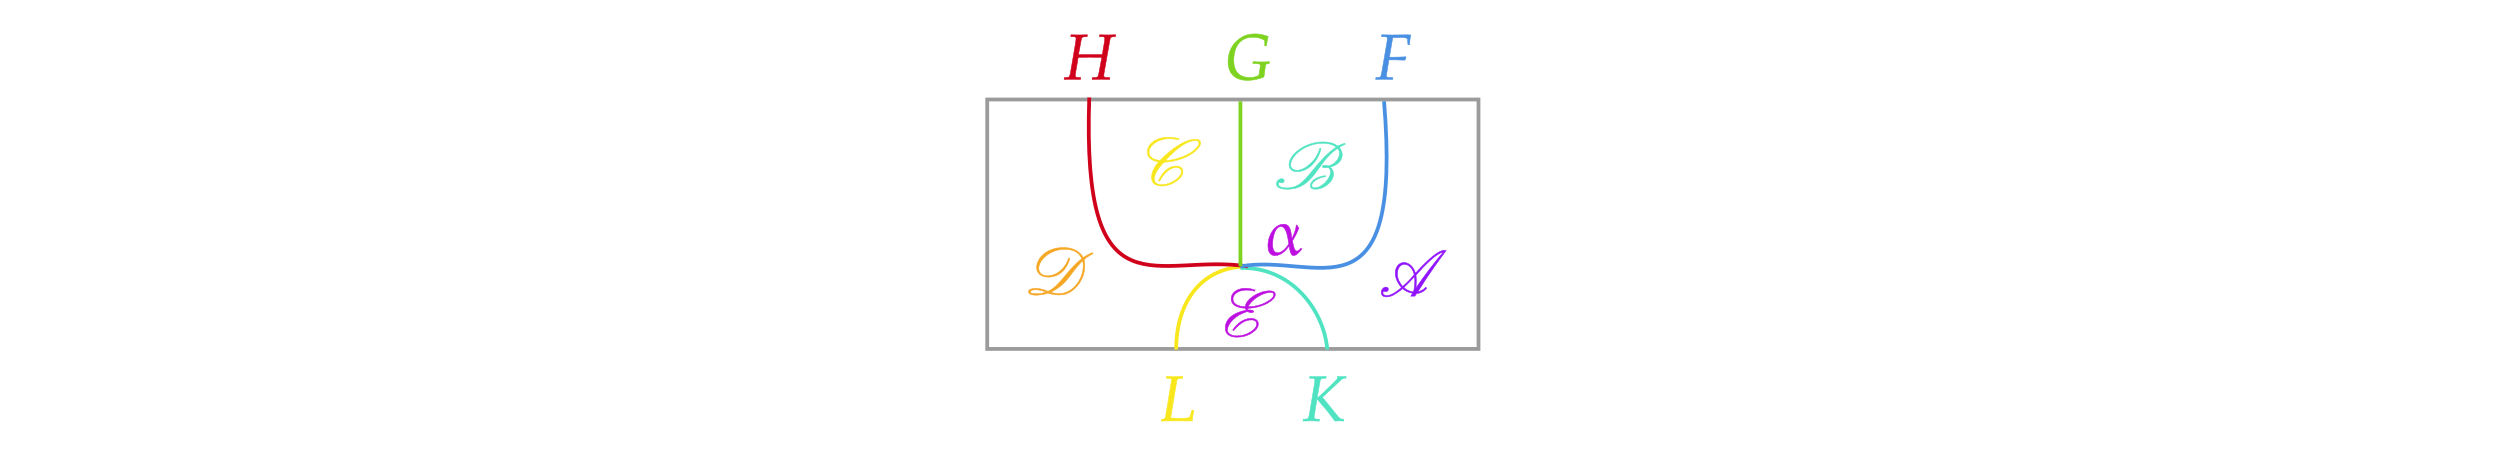
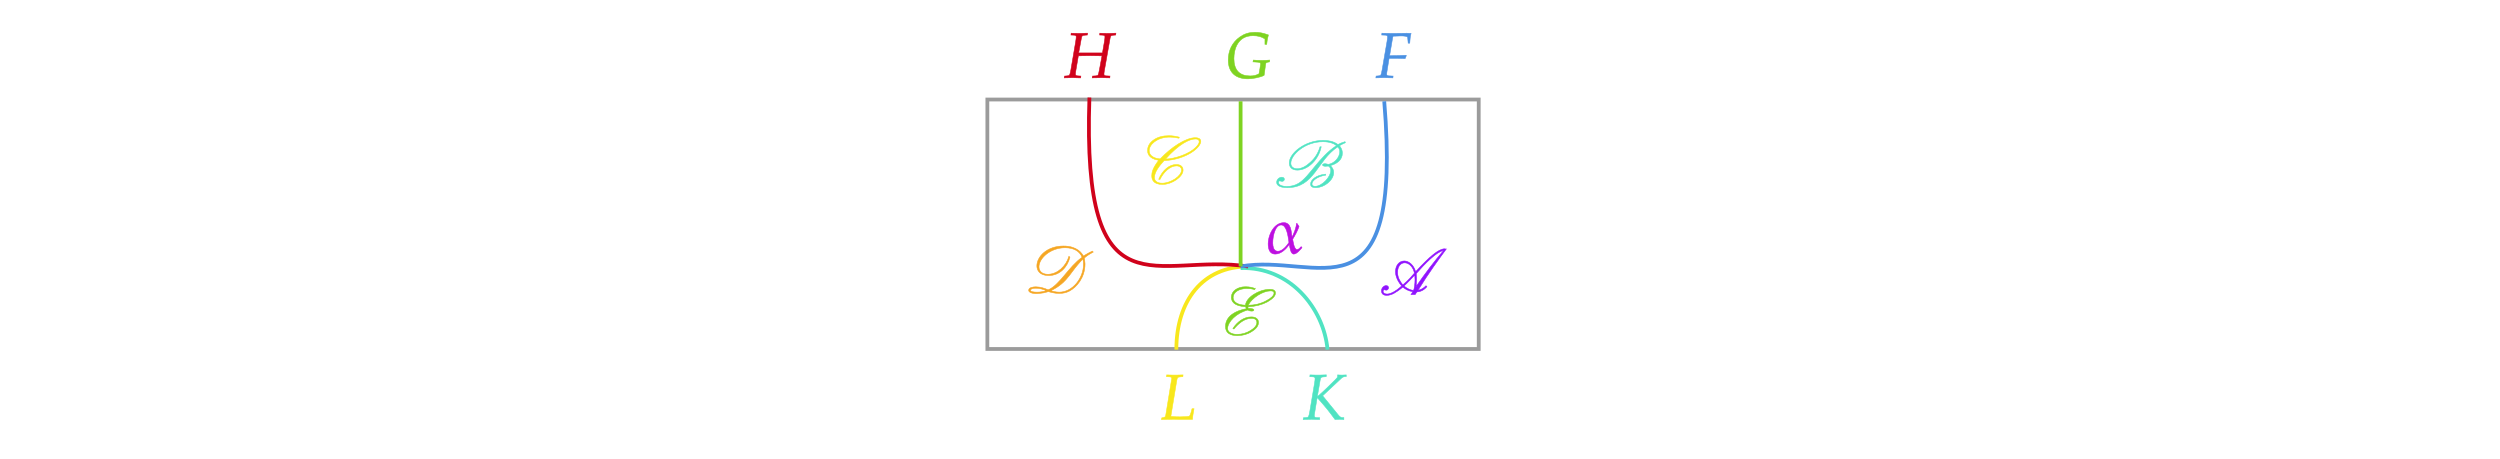
- <svg xmlns="http://www.w3.org/2000/svg" x="0" y="0" width="661.533" height="121.467" style="         width:661.533px;         height:121.467px;         background: transparent;         fill: none; ">
+ <svg xmlns="http://www.w3.org/2000/svg" x="0" y="0" width="661.433" height="121.367" style="         width:661.433px;         height:121.367px;         background: transparent;         fill: none; ">
  <svg class="role-diagram-draw-area">
    <g class="shapes-region" style="stroke: black; fill: none;">
      <g class="composite-shape">
        <path class="real" d=" M261.23,26.33 L391.23,26.33 L391.23,92.33 L261.23,92.33 Z" style="stroke-width: 1px; stroke: rgb(155, 155, 155); stroke-opacity: 1; fill: none; fill-opacity: 1;" />
      </g>
      <g class="arrow-line">
        <path class="connection real" stroke-dasharray="" d="  M311.23,92.5 C311.23,79.5 318.23,70.5 330.23,70.5" style="stroke: rgb(248, 231, 28); stroke-opacity: 1; stroke-width: 1px; fill: none; fill-opacity: 1;" />
      </g>
      <g class="arrow-line">
        <path class="connection real" stroke-dasharray="" d="  M351.23,92.5 C350.23,81.5 341.23,70.5 328.23,70.93" style="stroke: rgb(80, 227, 194); stroke-opacity: 1; stroke-width: 1px; fill: none; fill-opacity: 1;" />
      </g>
      <g class="arrow-line">
-         <path class="connection real" stroke-dasharray="" d="  M288.23,25.8 C286.23,84.8 306.23,66.8 330.23,70.5" style="stroke: rgb(208, 2, 27); stroke-width: 1px; fill: none; fill-opacity: 1; stroke-opacity: 1;" />
+         <path class="connection real" stroke-dasharray="" d="  M288.23,25.8 C286.23,84.8 306.23,66.8 330.23,70.5" style="stroke: rgb(208, 2, 27); stroke-opacity: 1; stroke-width: 1px; fill: none; fill-opacity: 1;" />
      </g>
      <g class="arrow-line">
-         <path class="connection real" stroke-dasharray="" d="  M366.23,26.8 C371.23,86.8 348.23,66.8 328.23,70.5" style="stroke: rgb(74, 144, 226); stroke-width: 1px; fill: none; fill-opacity: 1; stroke-opacity: 1;" />
+         <path class="connection real" stroke-dasharray="" d="  M366.23,26.8 C371.23,86.8 348.23,66.8 328.23,70.5" style="stroke: rgb(74, 144, 226); stroke-opacity: 1; stroke-width: 1px; fill: none; fill-opacity: 1;" />
      </g>
      <g class="arrow-line">
-         <path class="connection real" stroke-dasharray="" d="  M328.23,26.8 L328.23,70.5" style="stroke: rgb(126, 211, 33); stroke-width: 1px; fill: none; fill-opacity: 1; stroke-opacity: 1;" />
+         <path class="connection real" stroke-dasharray="" d="  M328.23,26.8 L328.23,70.5" style="stroke: rgb(126, 211, 33); stroke-opacity: 1; stroke-width: 1px; fill: none; fill-opacity: 1;" />
      </g>
      <g />
    </g>
    <g />
    <g />
    <g />
  </svg>
  <svg width="660" height="119.933" style="width:660px;height:119.933px;font-family:Asana-Math, Asana;background:transparent;">
    <g>
      <g>
        <g>
-           <g transform="matrix(1,0,0,1,364.7167,78.3667)">
+           <g transform="matrix(1,0,0,1,364.7167,77.95)">
            <path transform="matrix(0.017,0,0,-0.017,0,0)" d="M546 66C477 73 429 107 397 135C450 182 550 288 564 306L568 237C568 161 557 96 546 66ZM379 151C339 199 297 263 297 347C297 435 342 495 408 495C469 495 538 437 559 334C462 217 397 168 379 151ZM581 120C588 144 592 172 592 250C592 259 588 319 587 328C722 480 899 665 1012 687L1012 686C873 524 722 326 581 120ZM46 60C46 2 91 -12 127 -12C158 -12 197 -2 235 17C273 38 323 71 378 117C413 90 459 56 535 46L505 0L569 0L597 42C691 46 744 112 753 124L739 138C703 99 659 76 615 68C778 333 940 554 1055 710L1055 709C1050 709 1036 713 1028 713C939 713 791 590 578 356C550 460 472 524 402 524C319 524 264 450 264 357C264 332 269 238 361 135C252 37 178 9 133 9C100 9 72 24 72 49C72 66 77 76 92 76C96 76 110 69 120 69C142 69 157 93 157 107C157 117 149 141 119 141C86 141 46 106 46 60Z" stroke="rgb(144,19,254)" stroke-opacity="1" stroke-width="8" fill="rgb(144,19,254)" fill-opacity="1" />
          </g>
        </g>
      </g>
    </g>
    <g>
      <g>
        <g>
-           <g transform="matrix(1,0,0,1,334.7667,67.3667)">
+           <g transform="matrix(1,0,0,1,334.7667,66.95)">
            <path transform="matrix(0.017,0,0,-0.017,0,0)" d="M562 97L555 97C539 79 520 55 493 55C448 55 432 184 426 216C465 278 500 343 525 413C516 428 506 444 495 459L484 459C482 391 447 315 421 257L414 260C403 337 401 473 289 473C121 473 24 243 48 93C57 33 86 -16 154 -16C246 -16 324 64 372 131L375 128C381 95 392 -16 443 -16C489 -16 545 54 571 84C570 91 567 94 562 97ZM368 164C334 113 268 28 197 28C144 28 126 70 119 115C105 202 138 437 247 437C334 437 355 252 364 192Z" stroke="rgb(189,16,224)" stroke-opacity="1" stroke-width="8" fill="rgb(189,16,224)" fill-opacity="1" />
          </g>
        </g>
      </g>
    </g>
    <g>
      <g>
        <g>
-           <g transform="matrix(1,0,0,1,344.5667,111.3667)">
+           <g transform="matrix(1,0,0,1,344.5667,110.95)">
            <path transform="matrix(0.017,0,0,-0.017,0,0)" d="M371 664L374 692L350 692L260 689C244 689 226 689 183 690L119 692L116 664L163 662C187 661 198 653 198 635C198 621 195 592 189 559L116 125C99 33 98 32 58 28L17 25L13 -3L55 -2C103 -1 126 0 145 0L242 -3L268 -3L271 25L222 28C195 30 186 37 186 57C186 63 187 74 188 78L231 340C381 169 404 140 509 -3L578 0C614 -1 620 -2 646 -3L646 27L626 27C603 27 583 39 562 65L316 367L608 640C624 655 645 665 662 665L683 665L683 692L660 691C639 690 623 689 615 689C605 689 589 690 568 691L548 692L548 663C548 655 538 642 510 614C466 569 297 403 233 353L278 613C285 651 292 658 329 661Z" stroke="rgb(80,227,194)" stroke-opacity="1" stroke-width="8" fill="rgb(80,227,194)" fill-opacity="1" />
          </g>
        </g>
      </g>
    </g>
    <g>
      <g>
        <g>
-           <g transform="matrix(1,0,0,1,307.0167,111.3667)">
+           <g transform="matrix(1,0,0,1,307.0167,110.95)">
            <path transform="matrix(0.017,0,0,-0.017,0,0)" d="M349 664L352 692L238 689C222 689 204 689 161 690L97 692L94 664L141 662C165 661 176 653 176 635L81 55C77 37 65 30 21 23L16 -3L57 -2C88 -1 150 0 170 0C170 0 467 -1 467 -1C467 -1 500 0 500 0C499 25 510 103 523 165L492 165L475 103C466 71 457 54 448 49C435 44 371 39 304 39C255 39 228 40 162 46C165 64 256 605 256 613C263 651 270 658 307 661Z" stroke="rgb(248,231,28)" stroke-opacity="1" stroke-width="8" fill="rgb(248,231,28)" fill-opacity="1" />
          </g>
        </g>
      </g>
    </g>
    <g>
      <g>
        <g>
-           <g transform="matrix(1,0,0,1,323.45,88.96667)">
-             <path transform="matrix(0.017,0,0,-0.017,0,0)" d="M750 682C787 682 801 669 801 648C801 611 761 569 678 527C597 482 504 459 398 458L398 457C459 578 633 682 750 682ZM357 746C235 746 137 680 137 583C137 523 172 445 360 435C362 423 365 412 374 405C212 377 46 293 46 127C46 82 61 46 91 22C126 -2 168 -15 228 -15C311 -15 388 5 455 49C527 93 560 141 560 191C560 218 550 239 529 254C510 270 482 277 446 277C333 277 228 199 161 96L177 88C245 171 340 254 449 254C523 254 534 216 534 190C534 149 504 106 438 66C374 26 305 5 226 5C141 5 79 42 79 94C79 199 215 339 394 384C412 371 435 367 451 367C469 367 488 371 488 384C488 399 462 407 417 409L400 408C395 417 395 425 398 434C513 439 613 466 699 511C783 560 824 604 824 649C824 694 783 706 737 706C562 706 365 576 357 459C240 462 165 506 165 578C165 662 259 718 376 718C418 718 452 716 500 701L510 718L510 717C468 735 418 746 357 746Z" stroke="rgb(189,16,224)" stroke-opacity="1" stroke-width="8" fill="rgb(189,16,224)" fill-opacity="1" />
+           <g transform="matrix(1,0,0,1,323.45,88.55)">
+             <path transform="matrix(0.017,0,0,-0.017,0,0)" d="M750 682C787 682 801 669 801 648C801 611 761 569 678 527C597 482 504 459 398 458L398 457C459 578 633 682 750 682ZM357 746C235 746 137 680 137 583C137 523 172 445 360 435C362 423 365 412 374 405C212 377 46 293 46 127C46 82 61 46 91 22C126 -2 168 -15 228 -15C311 -15 388 5 455 49C527 93 560 141 560 191C560 218 550 239 529 254C510 270 482 277 446 277C333 277 228 199 161 96L177 88C245 171 340 254 449 254C523 254 534 216 534 190C534 149 504 106 438 66C374 26 305 5 226 5C141 5 79 42 79 94C79 199 215 339 394 384C412 371 435 367 451 367C469 367 488 371 488 384C488 399 462 407 417 409L400 408C395 417 395 425 398 434C513 439 613 466 699 511C783 560 824 604 824 649C824 694 783 706 737 706C562 706 365 576 357 459C240 462 165 506 165 578C165 662 259 718 376 718C418 718 452 716 500 701L510 718L510 717C468 735 418 746 357 746Z" stroke="rgb(126,211,33)" stroke-opacity="1" stroke-width="8" fill="rgb(126,211,33)" fill-opacity="1" />
          </g>
        </g>
      </g>
    </g>
    <g>
      <g>
        <g>
-           <g transform="matrix(1,0,0,1,324.1166,20.96667)">
+           <g transform="matrix(1,0,0,1,324.1166,20.54999)">
            <path transform="matrix(0.017,0,0,-0.017,0,0)" d="M434 653C511 653 565 639 621 603L621 519L648 519C653 576 661 619 675 665C592 695 535 706 466 706C374 706 301 683 229 632C112 548 50 424 50 274C50 87 159 -18 355 -18C412 -21 559 6 608 37C628 193 632 216 633 219C635 228 647 238 660 240L692 246L694 274C655 270 620 269 569 269C518 269 482 270 440 274L435 246L469 244C544 240 553 236 553 212C553 197 533 84 528 60C483 36 444 27 390 27C224 27 138 120 138 297C138 443 197 653 434 653Z" stroke="rgb(126,211,33)" stroke-opacity="1" stroke-width="8" fill="rgb(126,211,33)" fill-opacity="1" />
          </g>
        </g>
      </g>
    </g>
    <g>
      <g>
        <g>
-           <g transform="matrix(1,0,0,1,281.6334,20.96667)">
+           <g transform="matrix(1,0,0,1,281.6333,20.54999)">
            <path transform="matrix(0.017,0,0,-0.017,0,0)" d="M221 385L263 613C270 652 277 658 314 661L356 664L359 692L335 692L245 689C229 689 211 689 168 690L104 692L101 664L148 662C172 661 183 653 183 635C183 621 179 590 174 559L100 125C83 33 82 32 42 28L1 25L-3 -3L39 -2C87 -1 110 0 129 0L226 -3L252 -3L255 25L206 28C179 30 170 37 170 58C170 67 171 74 174 93L216 340L277 341C339 342 381 343 400 343C419 343 460 342 523 341L584 340L544 125C535 76 528 48 523 42C519 34 508 30 486 28L436 25L432 -3L488 -2C532 -1 562 0 573 0C589 0 620 -1 663 -2L705 -3L708 25L650 28C624 29 614 37 614 58C614 67 615 76 618 93L710 613C717 652 723 657 761 661L797 664L800 692L784 692L693 689C678 689 657 689 613 690L550 692L547 664L595 662C619 661 630 653 630 635C630 621 626 589 621 559L591 385Z" stroke="rgb(208,2,27)" stroke-opacity="1" stroke-width="8" fill="rgb(208,2,27)" fill-opacity="1" />
          </g>
        </g>
      </g>
    </g>
    <g>
      <g>
        <g>
-           <g transform="matrix(1,0,0,1,364.0167,20.96667)">
+           <g transform="matrix(1,0,0,1,364.0167,20.54999)">
            <path transform="matrix(0.017,0,0,-0.017,0,0)" d="M286 646L392 650C454 650 494 641 495 626L503 537L527 537C530 600 537 651 548 689C526 691 498 692 481 692L440 691L275 689L246 689C221 689 181 690 143 691L94 692L91 664L147 662C171 661 182 652 182 635C182 621 178 589 173 559L98 125C81 33 81 32 40 28L4 25L0 -3L34 -2C74 -1 106 0 127 0C145 0 174 -1 213 -2L265 -3L268 25L204 28C177 29 168 37 168 57C168 63 169 74 170 78L206 301L323 301C350 301 381 300 429 298L455 297L474 342L470 349C389 345 329 343 251 343L214 343L260 614C263 630 264 635 269 646Z" stroke="rgb(74,144,226)" stroke-opacity="1" stroke-width="8" fill="rgb(74,144,226)" fill-opacity="1" />
          </g>
        </g>
      </g>
    </g>
    <g>
      <g>
        <g>
-           <g transform="matrix(1,0,0,1,336.9833,49.96667)">
+           <g transform="matrix(1,0,0,1,336.9833,49.54999)">
            <path transform="matrix(0.017,0,0,-0.017,0,0)" d="M740 631L721 630C694 537 645 455 571 389C500 323 432 289 365 289C306 289 267 321 267 374C267 508 489 709 767 709C879 709 946 675 977 648C705 473 560 167 388 62C334 29 272 13 202 13C149 13 76 29 76 74C76 90 83 100 96 100C102 100 117 91 131 91C151 91 167 111 167 124C167 138 156 157 127 157C84 157 46 119 46 78C46 45 71 -6 213 -6C635 -6 672 415 996 629C1014 611 1028 590 1028 555C1028 469 951 374 852 357C811 367 805 367 794 367C780 367 760 361 760 348C760 335 778 327 805 327L852 330C888 307 888 277 888 260C888 162 754 15 643 15C605 15 596 37 596 51C596 107 689 171 810 189L807 205C652 188 574 112 574 50C574 5 611 -6 656 -6C787 -6 934 110 934 230C934 273 918 301 883 338C977 363 1069 422 1069 530C1069 548 1069 594 1023 647C1036 655 1051 662 1067 671L1116 694L1110 710C1088 703 1067 696 1050 689L1001 666L1001 665C929 719 845 730 769 730C487 730 242 530 242 378C242 326 272 267 367 267C532 267 700 428 740 631Z" stroke="rgb(80,227,194)" stroke-opacity="1" stroke-width="8" fill="rgb(80,227,194)" fill-opacity="1" />
          </g>
        </g>
      </g>
    </g>
    <g>
      <g>
        <g>
-           <g transform="matrix(1,0,0,1,302.85,48.96667)">
+           <g transform="matrix(1,0,0,1,302.85,48.54999)">
            <path transform="matrix(0.017,0,0,-0.017,0,0)" d="M791 693C823 693 848 684 848 648C848 625 828 594 789 557C693 462 476 384 323 380L323 379C534 615 696 693 791 693ZM218 361C124 239 110 171 110 122C110 66 130 -15 277 -15C425 -15 598 105 598 208C598 266 554 296 493 296C384 296 278 209 218 66L237 61C290 171 391 274 495 274C557 274 574 235 574 210C574 116 406 5 272 5C204 5 152 33 152 93C152 179 230 278 301 355C659 374 874 564 874 656C874 701 828 713 789 713C639 713 418 567 241 383C144 390 70 434 70 510C70 607 194 722 390 722C446 722 505 710 533 705L539 721C495 733 435 744 377 744C279 744 200 722 138 677C76 633 45 578 45 513C45 482 50 388 218 361Z" stroke="rgb(248,231,28)" stroke-opacity="1" stroke-width="8" fill="rgb(248,231,28)" fill-opacity="1" />
          </g>
        </g>
      </g>
    </g>
    <g>
      <g>
        <g>
-           <g transform="matrix(1,0,0,1,271.3834,77.96667)">
+           <g transform="matrix(1,0,0,1,271.4,77.55)">
            <path transform="matrix(0.017,0,0,-0.017,0,0)" d="M180 15C128 15 73 20 73 45C73 56 91 76 154 76C218 76 265 60 318 40L318 39C274 24 230 15 180 15ZM897 440C897 245 737 15 520 15C468 15 415 29 389 38C522 98 610 184 680 276L719 328C784 416 840 482 889 530L889 529C897 495 897 467 897 440ZM587 733C327 733 172 566 172 423C172 354 217 273 355 273C528 273 649 404 687 560L671 573C628 421 493 293 343 293C252 293 205 343 205 409C205 543 384 706 611 706C746 706 839 652 876 557C672 417 523 119 347 51C302 71 232 98 156 98C106 98 45 85 45 45C40 11 110 -18 213 -5C267 0 290 5 351 23C374 17 441 -5 519 -5C576 -5 629 5 679 32C791 91 922 242 922 455C922 476 913 533 911 547C936 568 962 591 1050 639L1036 654C1015 644 950 612 897 577L897 576C875 618 801 733 587 733Z" stroke="rgb(245,166,35)" stroke-opacity="1" stroke-width="8" fill="rgb(245,166,35)" fill-opacity="1" />
          </g>
        </g>
      </g>
    </g>
  </svg>
</svg>
